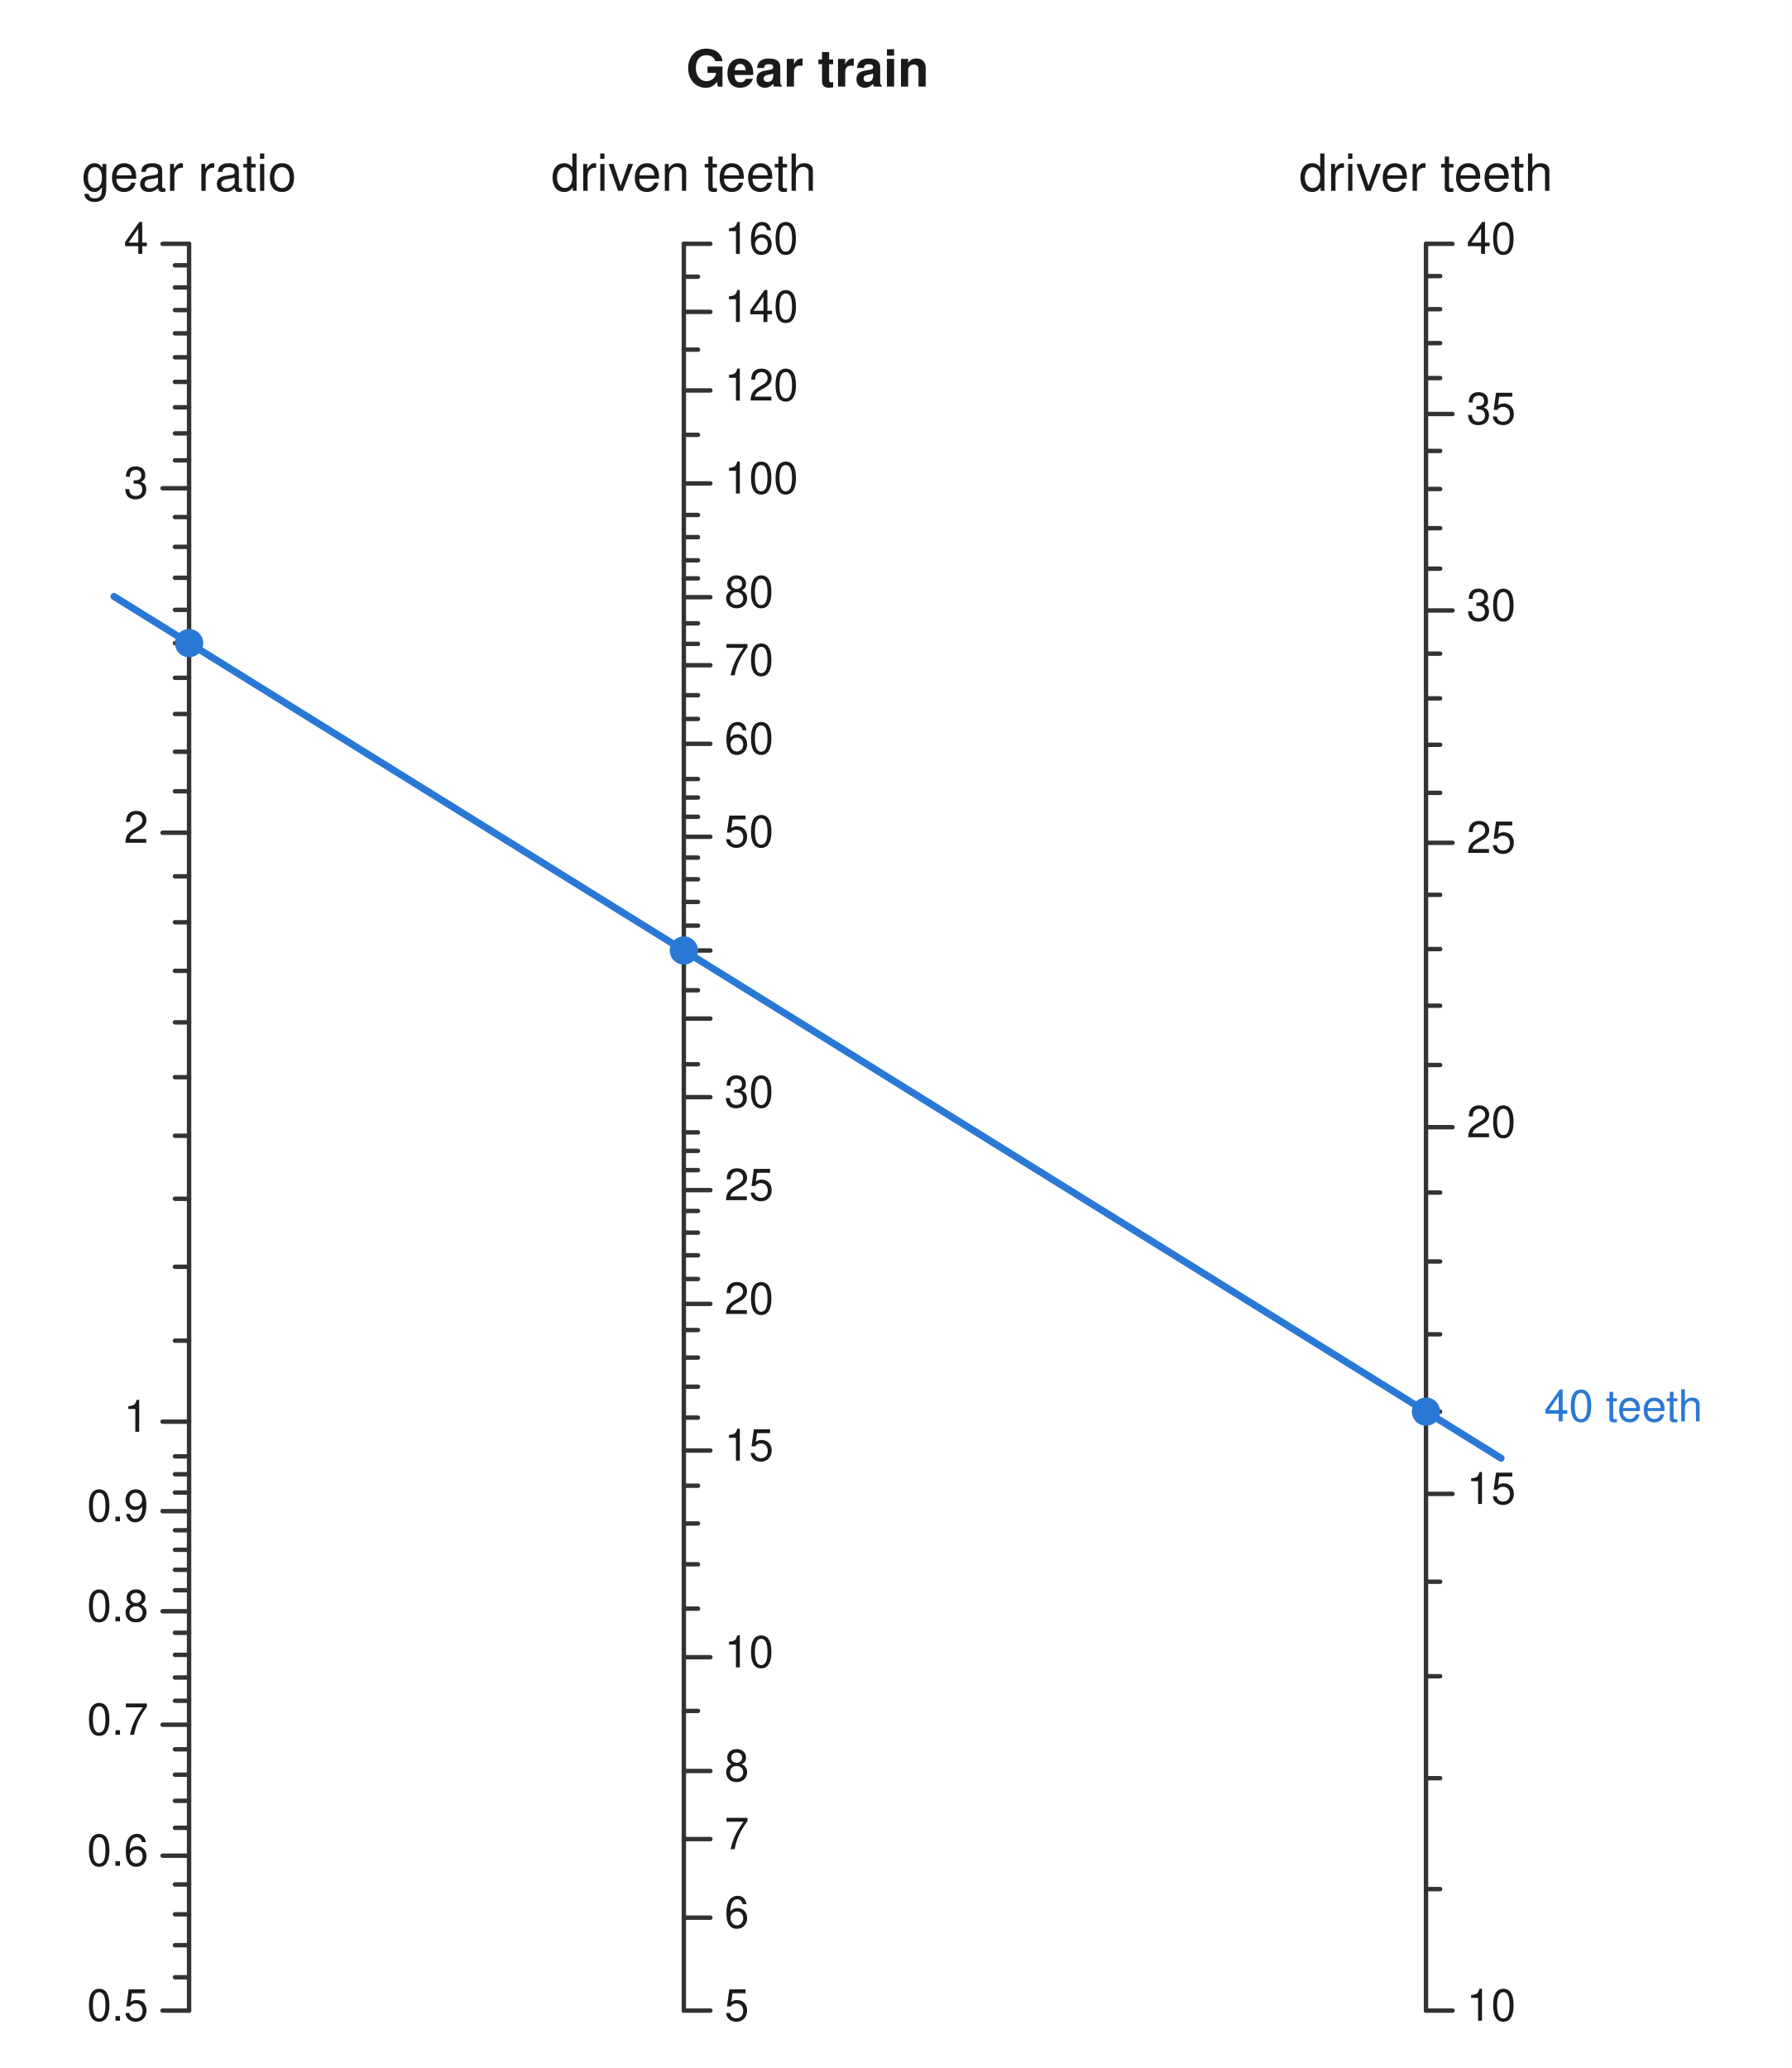
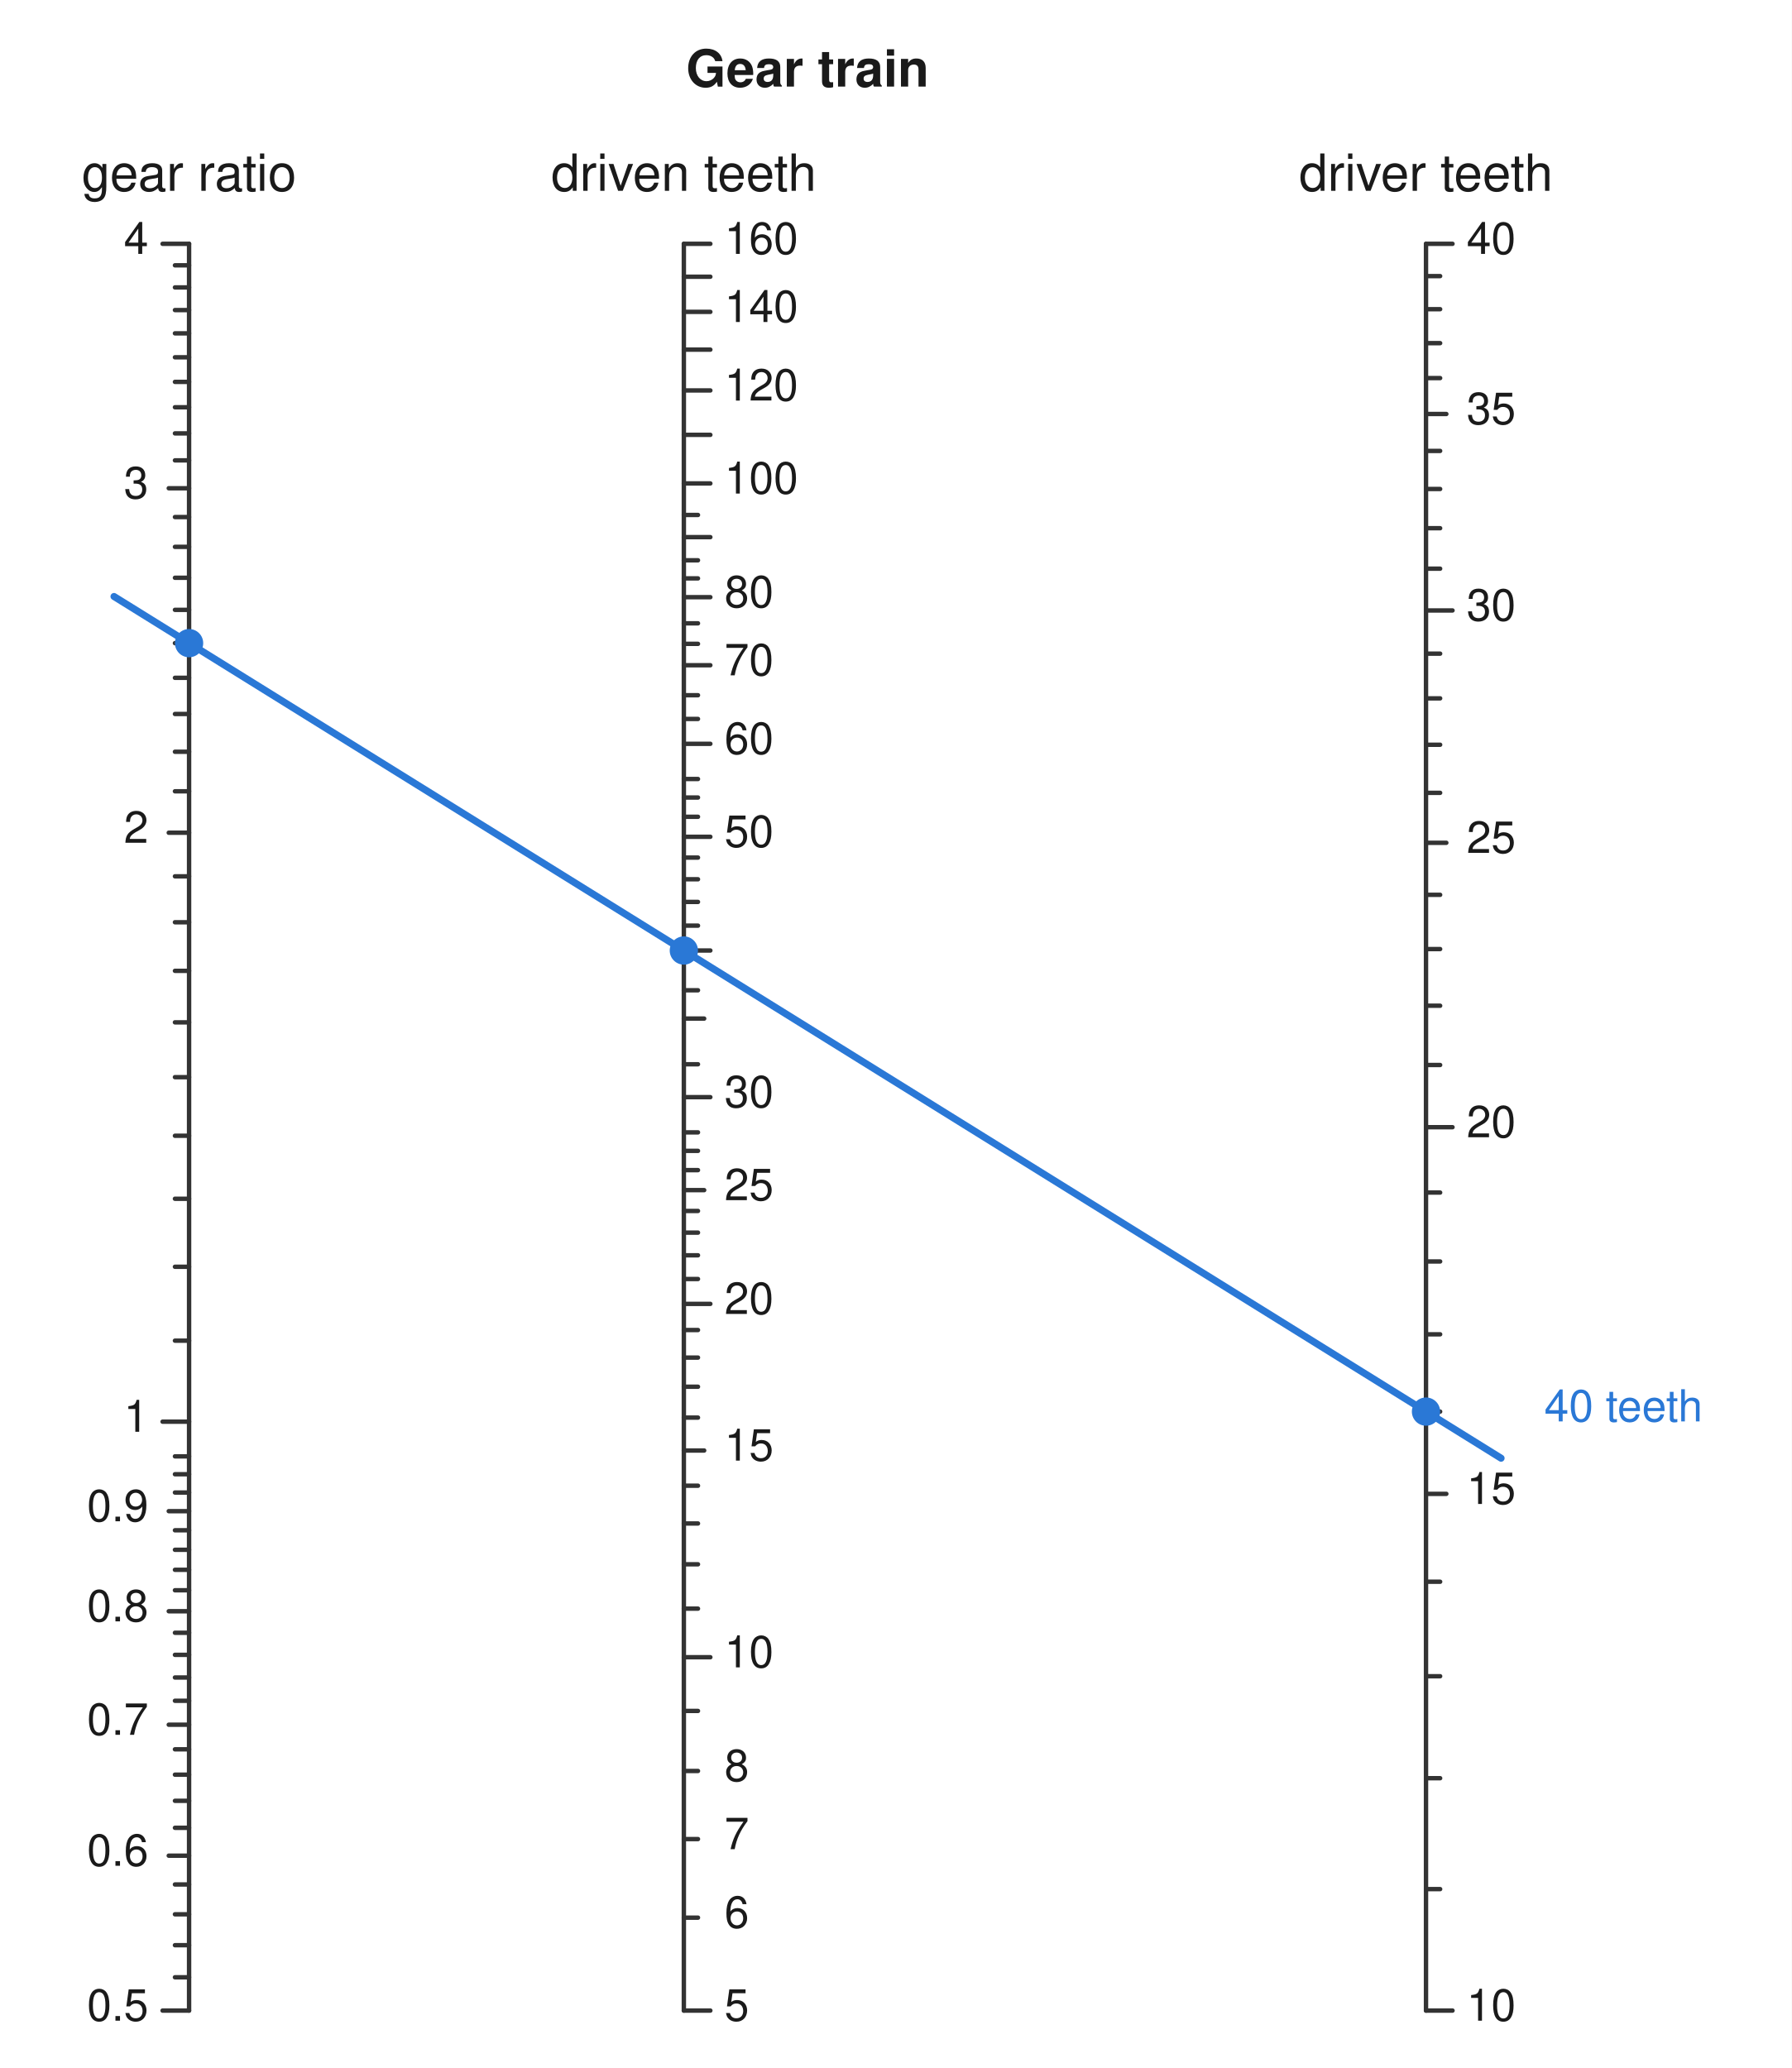
<svg xmlns="http://www.w3.org/2000/svg" width="405.58" height="468.20" viewBox="0 0 405.58 468.20">
  <rect width="100%" height="100%" fill="white" />
  <g font-family="Helvetica, Arial, system-ui, sans-serif" stroke-linecap="round">
    <text x="182.80" y="19.60" font-size="11.60" text-anchor="middle" dominant-baseline="auto" fill="#1a1a1a" font-weight="600">Gear train</text>
    <g id="scale-ratio">
      <polyline points="42.80,455.20 42.80,55.20" fill="none" stroke="#333333" stroke-width="1.00" />
      <line x1="42.80" y1="455.20" x2="36.80" y2="455.20" stroke="#333333" stroke-width="1.00" />
      <text x="33.60" y="455.20" font-size="10.00" text-anchor="end" dominant-baseline="central" fill="#1a1a1a">0.5</text>
      <line x1="42.80" y1="447.66" x2="39.60" y2="447.66" stroke="#333333" stroke-width="1.00" />
      <line x1="42.80" y1="440.40" x2="39.60" y2="440.40" stroke="#333333" stroke-width="1.00" />
      <line x1="42.80" y1="433.40" x2="39.60" y2="433.40" stroke="#333333" stroke-width="1.00" />
      <line x1="42.80" y1="426.65" x2="39.60" y2="426.65" stroke="#333333" stroke-width="1.00" />
-       <line x1="42.80" y1="420.13" x2="36.80" y2="420.13" stroke="#333333" stroke-width="1.00" />
+       <line x1="42.80" y1="420.13" x2="38.20" y2="420.13" stroke="#333333" stroke-width="1.00" />
      <text x="33.60" y="420.13" font-size="10.00" text-anchor="end" dominant-baseline="central" fill="#1a1a1a">0.6</text>
      <line x1="42.80" y1="413.82" x2="39.60" y2="413.82" stroke="#333333" stroke-width="1.00" />
      <line x1="42.80" y1="407.71" x2="39.60" y2="407.71" stroke="#333333" stroke-width="1.00" />
      <line x1="42.80" y1="401.79" x2="39.60" y2="401.79" stroke="#333333" stroke-width="1.00" />
      <line x1="42.80" y1="396.05" x2="39.60" y2="396.05" stroke="#333333" stroke-width="1.00" />
-       <line x1="42.80" y1="390.48" x2="36.80" y2="390.48" stroke="#333333" stroke-width="1.00" />
+       <line x1="42.80" y1="390.48" x2="38.20" y2="390.48" stroke="#333333" stroke-width="1.00" />
      <text x="33.60" y="390.48" font-size="10.00" text-anchor="end" dominant-baseline="central" fill="#1a1a1a">0.7</text>
      <line x1="42.80" y1="385.06" x2="39.60" y2="385.06" stroke="#333333" stroke-width="1.00" />
      <line x1="42.80" y1="379.79" x2="39.60" y2="379.79" stroke="#333333" stroke-width="1.00" />
      <line x1="42.80" y1="374.66" x2="39.60" y2="374.66" stroke="#333333" stroke-width="1.00" />
      <line x1="42.80" y1="369.66" x2="39.60" y2="369.66" stroke="#333333" stroke-width="1.00" />
-       <line x1="42.80" y1="364.79" x2="36.80" y2="364.79" stroke="#333333" stroke-width="1.00" />
+       <line x1="42.80" y1="364.79" x2="38.20" y2="364.79" stroke="#333333" stroke-width="1.00" />
      <text x="33.60" y="364.79" font-size="10.00" text-anchor="end" dominant-baseline="central" fill="#1a1a1a">0.8</text>
      <line x1="42.80" y1="360.04" x2="39.60" y2="360.04" stroke="#333333" stroke-width="1.00" />
      <line x1="42.80" y1="355.41" x2="39.60" y2="355.41" stroke="#333333" stroke-width="1.00" />
      <line x1="42.80" y1="350.88" x2="39.60" y2="350.88" stroke="#333333" stroke-width="1.00" />
      <line x1="42.80" y1="346.46" x2="39.60" y2="346.46" stroke="#333333" stroke-width="1.00" />
-       <line x1="42.80" y1="342.13" x2="36.80" y2="342.13" stroke="#333333" stroke-width="1.00" />
+       <line x1="42.80" y1="342.13" x2="38.20" y2="342.13" stroke="#333333" stroke-width="1.00" />
      <text x="33.60" y="342.13" font-size="10.00" text-anchor="end" dominant-baseline="central" fill="#1a1a1a">0.9</text>
      <line x1="42.80" y1="337.91" x2="39.60" y2="337.91" stroke="#333333" stroke-width="1.00" />
      <line x1="42.80" y1="333.77" x2="39.60" y2="333.77" stroke="#333333" stroke-width="1.00" />
      <line x1="42.80" y1="329.72" x2="39.60" y2="329.72" stroke="#333333" stroke-width="1.00" />
      <line x1="42.80" y1="321.87" x2="36.80" y2="321.87" stroke="#333333" stroke-width="1.00" />
      <text x="33.60" y="321.87" font-size="10.00" text-anchor="end" dominant-baseline="central" fill="#1a1a1a">1</text>
      <line x1="42.80" y1="303.53" x2="39.60" y2="303.53" stroke="#333333" stroke-width="1.00" />
      <line x1="42.80" y1="286.80" x2="39.60" y2="286.80" stroke="#333333" stroke-width="1.00" />
      <line x1="42.80" y1="271.40" x2="39.60" y2="271.40" stroke="#333333" stroke-width="1.00" />
      <line x1="42.80" y1="257.14" x2="39.60" y2="257.14" stroke="#333333" stroke-width="1.00" />
      <line x1="42.80" y1="243.87" x2="39.60" y2="243.87" stroke="#333333" stroke-width="1.00" />
      <line x1="42.80" y1="231.46" x2="39.60" y2="231.46" stroke="#333333" stroke-width="1.00" />
      <line x1="42.80" y1="219.80" x2="39.60" y2="219.80" stroke="#333333" stroke-width="1.00" />
      <line x1="42.80" y1="208.80" x2="39.60" y2="208.80" stroke="#333333" stroke-width="1.00" />
      <line x1="42.80" y1="198.40" x2="39.60" y2="198.40" stroke="#333333" stroke-width="1.00" />
-       <line x1="42.80" y1="188.53" x2="36.80" y2="188.53" stroke="#333333" stroke-width="1.00" />
+       <line x1="42.80" y1="188.53" x2="38.20" y2="188.53" stroke="#333333" stroke-width="1.00" />
      <text x="33.60" y="188.53" font-size="10.00" text-anchor="end" dominant-baseline="central" fill="#1a1a1a">2</text>
      <line x1="42.80" y1="179.15" x2="39.60" y2="179.15" stroke="#333333" stroke-width="1.00" />
      <line x1="42.80" y1="170.20" x2="39.60" y2="170.20" stroke="#333333" stroke-width="1.00" />
      <line x1="42.80" y1="161.65" x2="39.60" y2="161.65" stroke="#333333" stroke-width="1.00" />
      <line x1="42.80" y1="153.46" x2="39.60" y2="153.46" stroke="#333333" stroke-width="1.00" />
      <line x1="42.80" y1="145.61" x2="39.60" y2="145.61" stroke="#333333" stroke-width="1.00" />
      <line x1="42.80" y1="138.07" x2="39.60" y2="138.07" stroke="#333333" stroke-width="1.00" />
      <line x1="42.80" y1="130.81" x2="39.60" y2="130.81" stroke="#333333" stroke-width="1.00" />
      <line x1="42.80" y1="123.81" x2="39.60" y2="123.81" stroke="#333333" stroke-width="1.00" />
      <line x1="42.80" y1="117.06" x2="39.60" y2="117.06" stroke="#333333" stroke-width="1.00" />
-       <line x1="42.80" y1="110.54" x2="36.80" y2="110.54" stroke="#333333" stroke-width="1.00" />
+       <line x1="42.80" y1="110.54" x2="38.20" y2="110.54" stroke="#333333" stroke-width="1.00" />
      <text x="33.60" y="110.54" font-size="10.00" text-anchor="end" dominant-baseline="central" fill="#1a1a1a">3</text>
      <line x1="42.80" y1="104.23" x2="39.60" y2="104.23" stroke="#333333" stroke-width="1.00" />
      <line x1="42.80" y1="98.12" x2="39.60" y2="98.12" stroke="#333333" stroke-width="1.00" />
      <line x1="42.80" y1="92.20" x2="39.60" y2="92.20" stroke="#333333" stroke-width="1.00" />
      <line x1="42.80" y1="86.46" x2="39.60" y2="86.46" stroke="#333333" stroke-width="1.00" />
      <line x1="42.80" y1="80.89" x2="39.60" y2="80.89" stroke="#333333" stroke-width="1.00" />
      <line x1="42.80" y1="75.47" x2="39.60" y2="75.47" stroke="#333333" stroke-width="1.00" />
      <line x1="42.80" y1="70.20" x2="39.60" y2="70.20" stroke="#333333" stroke-width="1.00" />
      <line x1="42.80" y1="65.07" x2="39.60" y2="65.07" stroke="#333333" stroke-width="1.00" />
      <line x1="42.80" y1="60.07" x2="39.60" y2="60.07" stroke="#333333" stroke-width="1.00" />
      <line x1="42.80" y1="55.20" x2="36.80" y2="55.20" stroke="#333333" stroke-width="1.00" />
      <text x="33.60" y="55.20" font-size="10.00" text-anchor="end" dominant-baseline="central" fill="#1a1a1a">4</text>
      <text x="42.80" y="43.20" font-size="11.60" text-anchor="middle" dominant-baseline="auto" fill="#1a1a1a">gear ratio</text>
    </g>
    <g id="scale-driver">
      <polyline points="322.80,455.20 322.80,55.20" fill="none" stroke="#333333" stroke-width="1.00" />
      <line x1="322.80" y1="455.20" x2="328.80" y2="455.20" stroke="#333333" stroke-width="1.00" />
      <text x="332.00" y="455.20" font-size="10.00" text-anchor="start" dominant-baseline="central" fill="#1a1a1a">10</text>
      <line x1="322.80" y1="427.70" x2="326.00" y2="427.70" stroke="#333333" stroke-width="1.00" />
      <line x1="322.80" y1="402.59" x2="326.00" y2="402.59" stroke="#333333" stroke-width="1.00" />
      <line x1="322.80" y1="379.50" x2="326.00" y2="379.50" stroke="#333333" stroke-width="1.00" />
      <line x1="322.80" y1="358.11" x2="326.00" y2="358.11" stroke="#333333" stroke-width="1.00" />
-       <line x1="322.80" y1="338.21" x2="328.80" y2="338.21" stroke="#333333" stroke-width="1.00" />
+       <line x1="322.80" y1="338.21" x2="327.40" y2="338.21" stroke="#333333" stroke-width="1.00" />
      <text x="332.00" y="338.21" font-size="10.00" text-anchor="start" dominant-baseline="central" fill="#1a1a1a">15</text>
      <line x1="322.80" y1="319.59" x2="326.00" y2="319.59" stroke="#333333" stroke-width="1.00" />
      <line x1="322.80" y1="302.09" x2="326.00" y2="302.09" stroke="#333333" stroke-width="1.00" />
      <line x1="322.80" y1="285.60" x2="326.00" y2="285.60" stroke="#333333" stroke-width="1.00" />
      <line x1="322.80" y1="270.00" x2="326.00" y2="270.00" stroke="#333333" stroke-width="1.00" />
      <line x1="322.80" y1="255.20" x2="328.80" y2="255.20" stroke="#333333" stroke-width="1.00" />
      <text x="332.00" y="255.20" font-size="10.00" text-anchor="start" dominant-baseline="central" fill="#1a1a1a">20</text>
      <line x1="322.80" y1="241.12" x2="326.00" y2="241.12" stroke="#333333" stroke-width="1.00" />
      <line x1="322.80" y1="227.70" x2="326.00" y2="227.70" stroke="#333333" stroke-width="1.00" />
      <line x1="322.80" y1="214.87" x2="326.00" y2="214.87" stroke="#333333" stroke-width="1.00" />
      <line x1="322.80" y1="202.59" x2="326.00" y2="202.59" stroke="#333333" stroke-width="1.00" />
-       <line x1="322.80" y1="190.81" x2="328.80" y2="190.81" stroke="#333333" stroke-width="1.00" />
+       <line x1="322.80" y1="190.81" x2="327.40" y2="190.81" stroke="#333333" stroke-width="1.00" />
      <text x="332.00" y="190.81" font-size="10.00" text-anchor="start" dominant-baseline="central" fill="#1a1a1a">25</text>
      <line x1="322.80" y1="179.50" x2="326.00" y2="179.50" stroke="#333333" stroke-width="1.00" />
      <line x1="322.80" y1="168.61" x2="326.00" y2="168.61" stroke="#333333" stroke-width="1.00" />
      <line x1="322.80" y1="158.11" x2="326.00" y2="158.11" stroke="#333333" stroke-width="1.00" />
      <line x1="322.80" y1="147.99" x2="326.00" y2="147.99" stroke="#333333" stroke-width="1.00" />
      <line x1="322.80" y1="138.21" x2="328.80" y2="138.21" stroke="#333333" stroke-width="1.00" />
      <text x="332.00" y="138.21" font-size="10.00" text-anchor="start" dominant-baseline="central" fill="#1a1a1a">30</text>
      <line x1="322.80" y1="128.75" x2="326.00" y2="128.75" stroke="#333333" stroke-width="1.00" />
      <line x1="322.80" y1="119.59" x2="326.00" y2="119.59" stroke="#333333" stroke-width="1.00" />
      <line x1="322.80" y1="110.71" x2="326.00" y2="110.71" stroke="#333333" stroke-width="1.00" />
      <line x1="322.80" y1="102.09" x2="326.00" y2="102.09" stroke="#333333" stroke-width="1.00" />
-       <line x1="322.80" y1="93.73" x2="328.80" y2="93.73" stroke="#333333" stroke-width="1.00" />
+       <line x1="322.80" y1="93.73" x2="327.40" y2="93.73" stroke="#333333" stroke-width="1.00" />
      <text x="332.00" y="93.73" font-size="10.00" text-anchor="start" dominant-baseline="central" fill="#1a1a1a">35</text>
      <line x1="322.80" y1="85.60" x2="326.00" y2="85.60" stroke="#333333" stroke-width="1.00" />
      <line x1="322.80" y1="77.69" x2="326.00" y2="77.69" stroke="#333333" stroke-width="1.00" />
      <line x1="322.80" y1="70.00" x2="326.00" y2="70.00" stroke="#333333" stroke-width="1.00" />
      <line x1="322.80" y1="62.51" x2="326.00" y2="62.51" stroke="#333333" stroke-width="1.00" />
      <line x1="322.80" y1="55.20" x2="328.80" y2="55.20" stroke="#333333" stroke-width="1.00" />
      <text x="332.00" y="55.20" font-size="10.00" text-anchor="start" dominant-baseline="central" fill="#1a1a1a">40</text>
      <text x="322.80" y="43.20" font-size="11.60" text-anchor="middle" dominant-baseline="auto" fill="#1a1a1a">driver teeth</text>
    </g>
    <g id="scale-driven">
      <polyline points="154.80,455.20 154.80,55.20" fill="none" stroke="#333333" stroke-width="1.00" />
      <line x1="154.80" y1="455.20" x2="160.80" y2="455.20" stroke="#333333" stroke-width="1.00" />
      <text x="164.00" y="455.20" font-size="10.00" text-anchor="start" dominant-baseline="central" fill="#1a1a1a">5</text>
-       <line x1="154.80" y1="434.16" x2="160.80" y2="434.16" stroke="#333333" stroke-width="1.00" />
+       <line x1="154.80" y1="434.16" x2="158.00" y2="434.16" stroke="#333333" stroke-width="1.00" />
      <text x="164.00" y="434.16" font-size="10.00" text-anchor="start" dominant-baseline="central" fill="#1a1a1a">6</text>
-       <line x1="154.80" y1="416.37" x2="160.80" y2="416.37" stroke="#333333" stroke-width="1.00" />
+       <line x1="154.80" y1="416.37" x2="158.00" y2="416.37" stroke="#333333" stroke-width="1.00" />
      <text x="164.00" y="416.37" font-size="10.00" text-anchor="start" dominant-baseline="central" fill="#1a1a1a">7</text>
-       <line x1="154.80" y1="400.95" x2="160.80" y2="400.95" stroke="#333333" stroke-width="1.00" />
+       <line x1="154.80" y1="400.95" x2="158.00" y2="400.95" stroke="#333333" stroke-width="1.00" />
      <text x="164.00" y="400.95" font-size="10.00" text-anchor="start" dominant-baseline="central" fill="#1a1a1a">8</text>
      <line x1="154.80" y1="387.36" x2="158.00" y2="387.36" stroke="#333333" stroke-width="1.00" />
      <line x1="154.80" y1="375.20" x2="160.80" y2="375.20" stroke="#333333" stroke-width="1.00" />
      <text x="164.00" y="375.20" font-size="10.00" text-anchor="start" dominant-baseline="central" fill="#1a1a1a">10</text>
      <line x1="154.80" y1="364.20" x2="158.00" y2="364.20" stroke="#333333" stroke-width="1.00" />
      <line x1="154.80" y1="354.16" x2="158.00" y2="354.16" stroke="#333333" stroke-width="1.00" />
      <line x1="154.80" y1="344.92" x2="158.00" y2="344.92" stroke="#333333" stroke-width="1.00" />
      <line x1="154.80" y1="336.37" x2="158.00" y2="336.37" stroke="#333333" stroke-width="1.00" />
-       <line x1="154.80" y1="328.40" x2="160.80" y2="328.40" stroke="#333333" stroke-width="1.00" />
+       <line x1="154.80" y1="328.40" x2="159.40" y2="328.40" stroke="#333333" stroke-width="1.00" />
      <text x="164.00" y="328.40" font-size="10.00" text-anchor="start" dominant-baseline="central" fill="#1a1a1a">15</text>
      <line x1="154.80" y1="320.95" x2="158.00" y2="320.95" stroke="#333333" stroke-width="1.00" />
      <line x1="154.80" y1="313.96" x2="158.00" y2="313.96" stroke="#333333" stroke-width="1.00" />
      <line x1="154.80" y1="307.36" x2="158.00" y2="307.36" stroke="#333333" stroke-width="1.00" />
      <line x1="154.80" y1="301.12" x2="158.00" y2="301.12" stroke="#333333" stroke-width="1.00" />
      <line x1="154.80" y1="295.20" x2="160.80" y2="295.20" stroke="#333333" stroke-width="1.00" />
      <text x="164.00" y="295.20" font-size="10.00" text-anchor="start" dominant-baseline="central" fill="#1a1a1a">20</text>
      <line x1="154.80" y1="289.57" x2="158.00" y2="289.57" stroke="#333333" stroke-width="1.00" />
      <line x1="154.80" y1="284.20" x2="158.00" y2="284.20" stroke="#333333" stroke-width="1.00" />
      <line x1="154.80" y1="279.07" x2="158.00" y2="279.07" stroke="#333333" stroke-width="1.00" />
      <line x1="154.80" y1="274.16" x2="158.00" y2="274.16" stroke="#333333" stroke-width="1.00" />
-       <line x1="154.80" y1="269.45" x2="160.80" y2="269.45" stroke="#333333" stroke-width="1.00" />
+       <line x1="154.80" y1="269.45" x2="159.40" y2="269.45" stroke="#333333" stroke-width="1.00" />
      <text x="164.00" y="269.45" font-size="10.00" text-anchor="start" dominant-baseline="central" fill="#1a1a1a">25</text>
      <line x1="154.80" y1="264.92" x2="158.00" y2="264.92" stroke="#333333" stroke-width="1.00" />
      <line x1="154.80" y1="260.56" x2="158.00" y2="260.56" stroke="#333333" stroke-width="1.00" />
      <line x1="154.80" y1="256.37" x2="158.00" y2="256.37" stroke="#333333" stroke-width="1.00" />
      <line x1="154.80" y1="248.40" x2="160.80" y2="248.40" stroke="#333333" stroke-width="1.00" />
      <text x="164.00" y="248.40" font-size="10.00" text-anchor="start" dominant-baseline="central" fill="#1a1a1a">30</text>
      <line x1="154.80" y1="240.95" x2="158.00" y2="240.95" stroke="#333333" stroke-width="1.00" />
-       <line x1="154.80" y1="230.61" x2="160.80" y2="230.61" stroke="#333333" stroke-width="1.00" />
+       <line x1="154.80" y1="230.61" x2="159.40" y2="230.61" stroke="#333333" stroke-width="1.00" />
      <line x1="154.80" y1="224.20" x2="158.00" y2="224.20" stroke="#333333" stroke-width="1.00" />
      <line x1="154.80" y1="215.20" x2="160.80" y2="215.20" stroke="#333333" stroke-width="1.00" />
      <line x1="154.80" y1="209.57" x2="158.00" y2="209.57" stroke="#333333" stroke-width="1.00" />
      <line x1="154.80" y1="204.20" x2="158.00" y2="204.20" stroke="#333333" stroke-width="1.00" />
      <line x1="154.80" y1="199.07" x2="158.00" y2="199.07" stroke="#333333" stroke-width="1.00" />
      <line x1="154.80" y1="194.16" x2="158.00" y2="194.16" stroke="#333333" stroke-width="1.00" />
      <line x1="154.80" y1="189.45" x2="160.80" y2="189.45" stroke="#333333" stroke-width="1.00" />
      <text x="164.00" y="189.45" font-size="10.00" text-anchor="start" dominant-baseline="central" fill="#1a1a1a">50</text>
      <line x1="154.80" y1="184.92" x2="158.00" y2="184.92" stroke="#333333" stroke-width="1.00" />
      <line x1="154.80" y1="180.56" x2="158.00" y2="180.56" stroke="#333333" stroke-width="1.00" />
      <line x1="154.80" y1="176.37" x2="158.00" y2="176.37" stroke="#333333" stroke-width="1.00" />
      <line x1="154.80" y1="168.40" x2="160.80" y2="168.40" stroke="#333333" stroke-width="1.00" />
      <text x="164.00" y="168.40" font-size="10.00" text-anchor="start" dominant-baseline="central" fill="#1a1a1a">60</text>
      <line x1="154.80" y1="162.77" x2="158.00" y2="162.77" stroke="#333333" stroke-width="1.00" />
      <line x1="154.80" y1="157.40" x2="158.00" y2="157.40" stroke="#333333" stroke-width="1.00" />
      <line x1="154.80" y1="150.61" x2="160.80" y2="150.61" stroke="#333333" stroke-width="1.00" />
      <text x="164.00" y="150.61" font-size="10.00" text-anchor="start" dominant-baseline="central" fill="#1a1a1a">70</text>
      <line x1="154.80" y1="145.77" x2="158.00" y2="145.77" stroke="#333333" stroke-width="1.00" />
      <line x1="154.80" y1="141.12" x2="158.00" y2="141.12" stroke="#333333" stroke-width="1.00" />
      <line x1="154.80" y1="135.20" x2="160.80" y2="135.20" stroke="#333333" stroke-width="1.00" />
      <text x="164.00" y="135.20" font-size="10.00" text-anchor="start" dominant-baseline="central" fill="#1a1a1a">80</text>
      <line x1="154.80" y1="130.95" x2="158.00" y2="130.95" stroke="#333333" stroke-width="1.00" />
      <line x1="154.80" y1="126.85" x2="158.00" y2="126.85" stroke="#333333" stroke-width="1.00" />
-       <line x1="154.80" y1="121.61" x2="158.00" y2="121.61" stroke="#333333" stroke-width="1.00" />
+       <line x1="154.80" y1="121.61" x2="160.80" y2="121.61" stroke="#333333" stroke-width="1.00" />
      <line x1="154.80" y1="116.59" x2="158.00" y2="116.59" stroke="#333333" stroke-width="1.00" />
      <line x1="154.80" y1="109.45" x2="160.80" y2="109.45" stroke="#333333" stroke-width="1.00" />
      <text x="164.00" y="109.45" font-size="10.00" text-anchor="start" dominant-baseline="central" fill="#1a1a1a">100</text>
-       <line x1="154.80" y1="98.45" x2="158.00" y2="98.45" stroke="#333333" stroke-width="1.00" />
+       <line x1="154.80" y1="98.45" x2="160.80" y2="98.45" stroke="#333333" stroke-width="1.00" />
      <line x1="154.80" y1="88.40" x2="160.80" y2="88.40" stroke="#333333" stroke-width="1.00" />
      <text x="164.00" y="88.40" font-size="10.00" text-anchor="start" dominant-baseline="central" fill="#1a1a1a">120</text>
-       <line x1="154.80" y1="79.16" x2="158.00" y2="79.16" stroke="#333333" stroke-width="1.00" />
+       <line x1="154.80" y1="79.16" x2="160.80" y2="79.16" stroke="#333333" stroke-width="1.00" />
      <line x1="154.80" y1="70.61" x2="160.80" y2="70.61" stroke="#333333" stroke-width="1.00" />
      <text x="164.00" y="70.61" font-size="10.00" text-anchor="start" dominant-baseline="central" fill="#1a1a1a">140</text>
-       <line x1="154.80" y1="62.65" x2="158.00" y2="62.65" stroke="#333333" stroke-width="1.00" />
+       <line x1="154.80" y1="62.65" x2="160.80" y2="62.65" stroke="#333333" stroke-width="1.00" />
      <line x1="154.80" y1="55.20" x2="160.80" y2="55.20" stroke="#333333" stroke-width="1.00" />
      <text x="164.00" y="55.20" font-size="10.00" text-anchor="start" dominant-baseline="central" fill="#1a1a1a">160</text>
      <text x="154.80" y="43.20" font-size="11.60" text-anchor="middle" dominant-baseline="auto" fill="#1a1a1a">driven teeth</text>
    </g>
    <g id="isopleth-1">
      <line x1="25.81" y1="135.05" x2="339.79" y2="330.14" stroke="#2a78d6" stroke-width="1.60" />
      <circle cx="42.80" cy="145.61" r="3.20" fill="#2a78d6" />
      <circle cx="322.80" cy="319.59" r="3.20" fill="#2a78d6" />
      <circle cx="154.80" cy="215.20" r="3.20" fill="#2a78d6" />
      <text x="349.58" y="319.52" font-size="10.00" text-anchor="start" dominant-baseline="central" fill="#2a78d6">40 teeth</text>
    </g>
  </g>
</svg>
